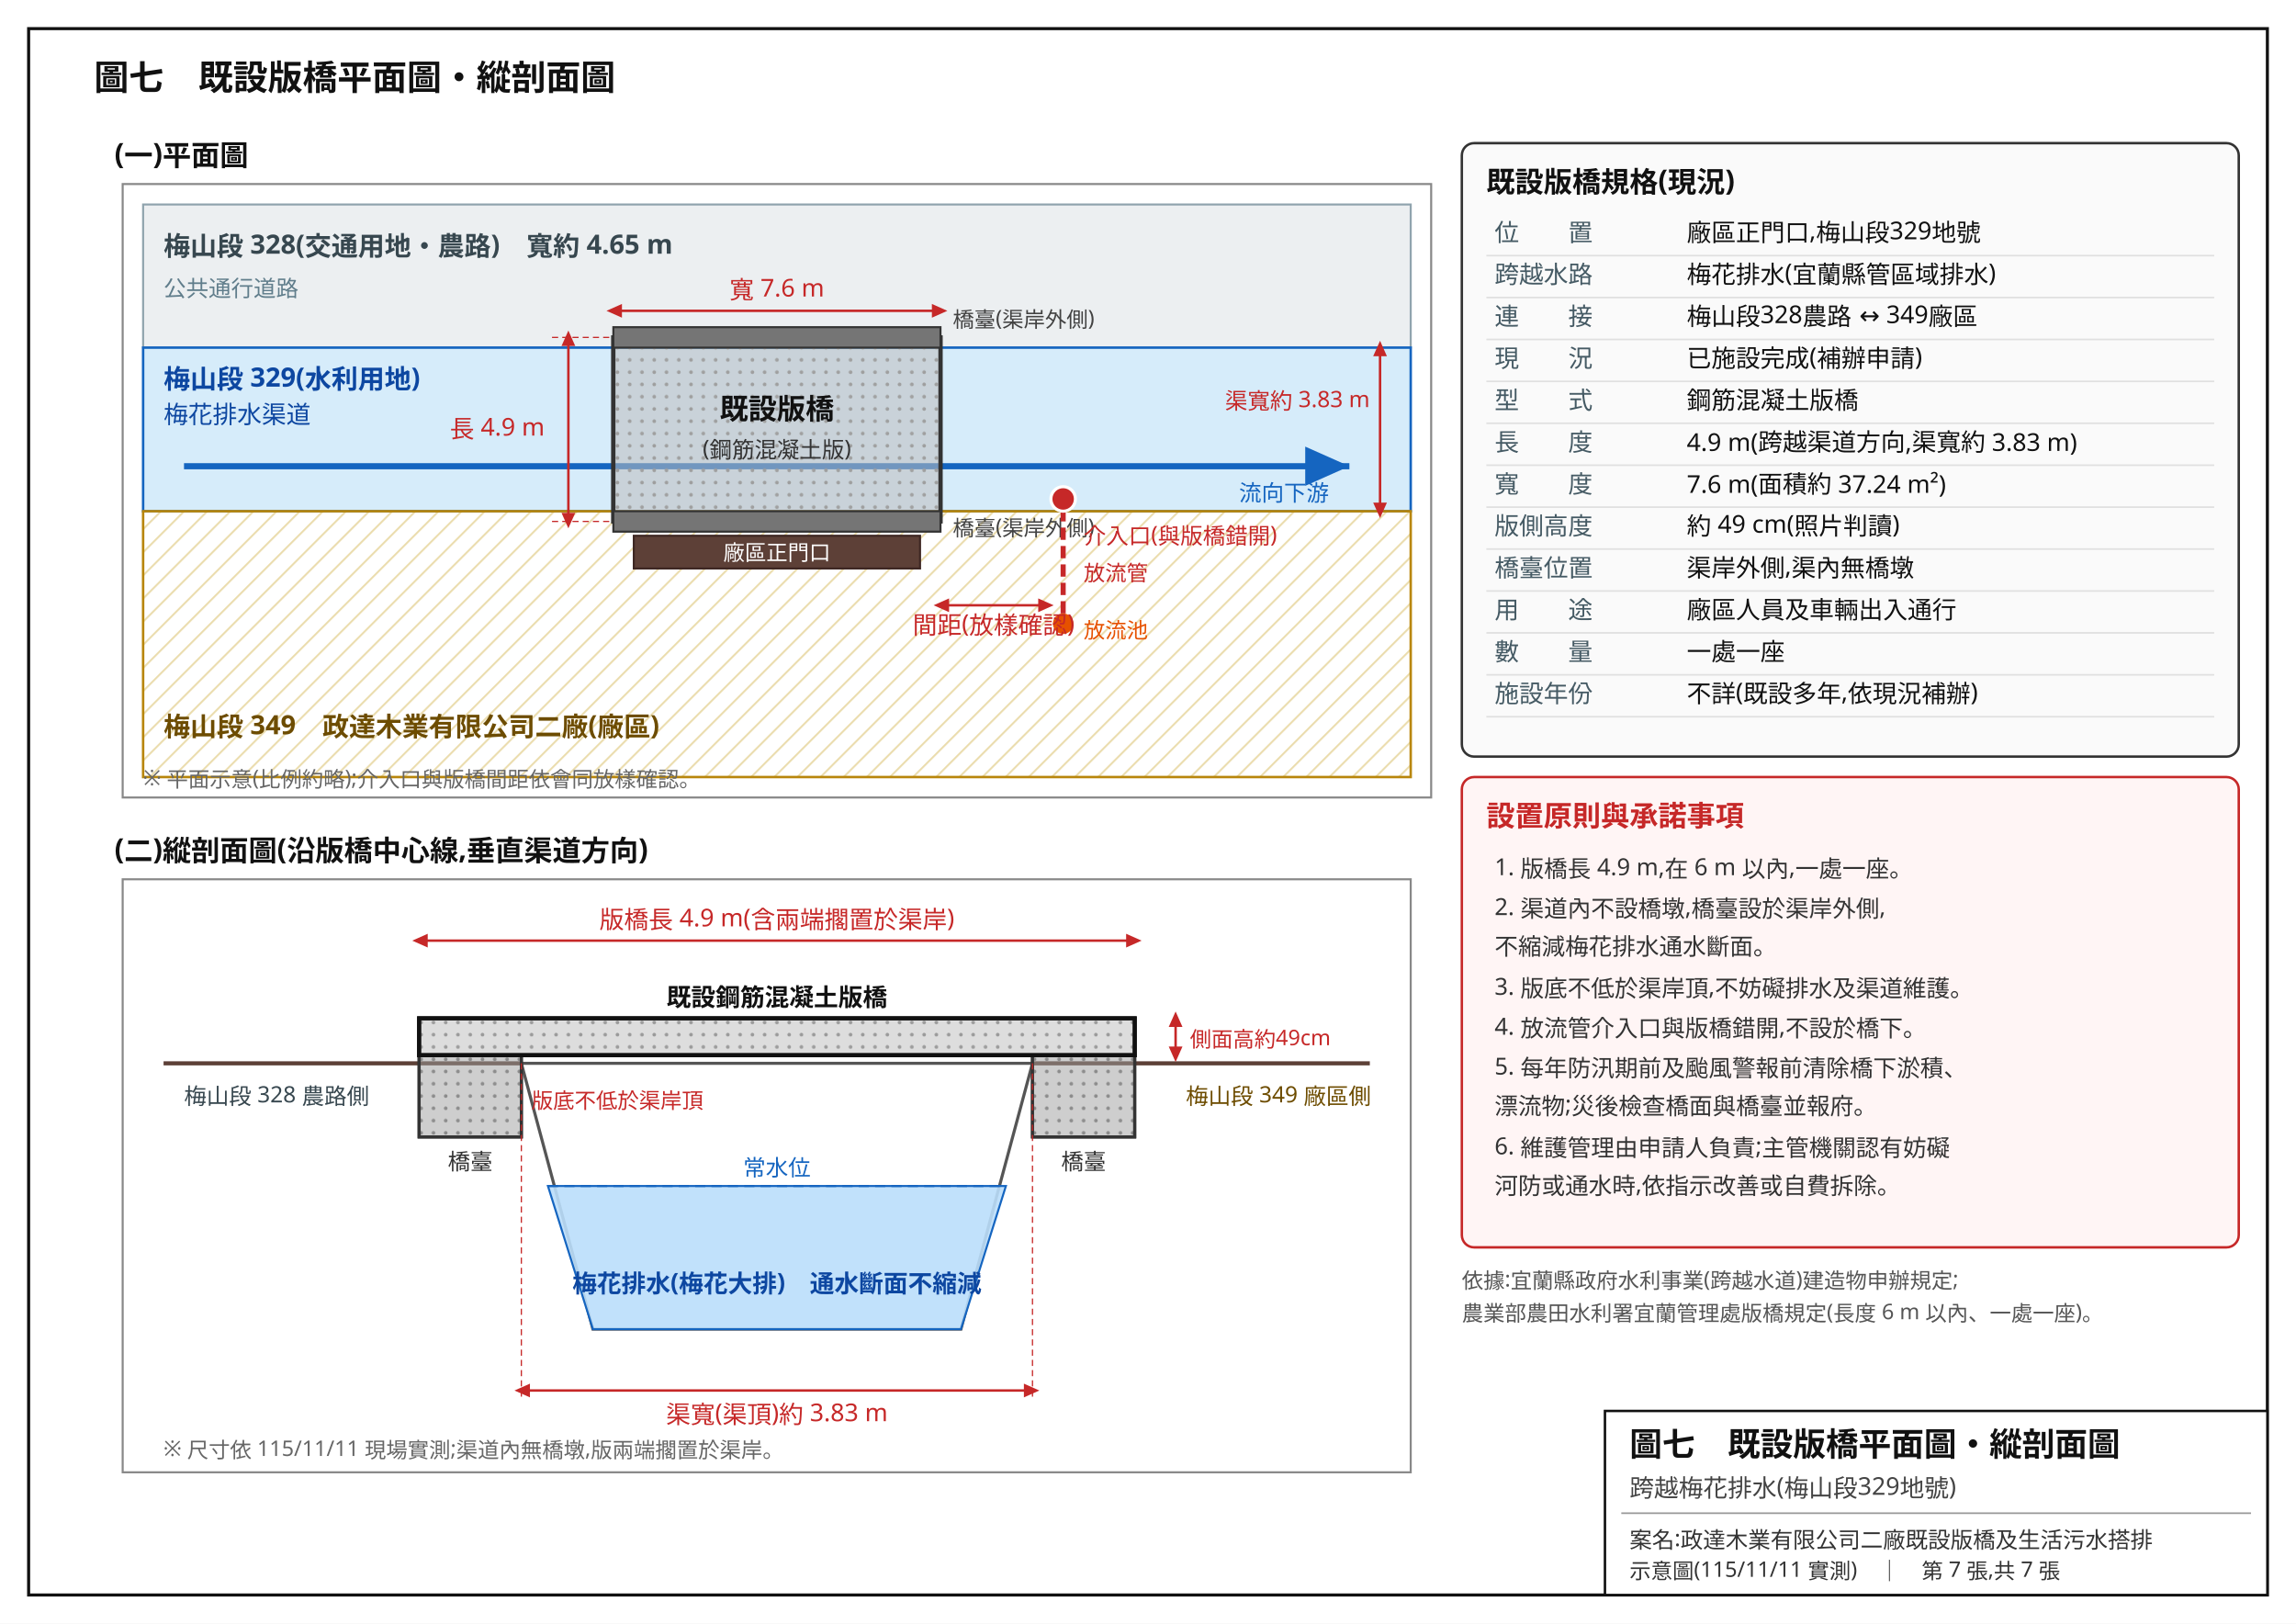
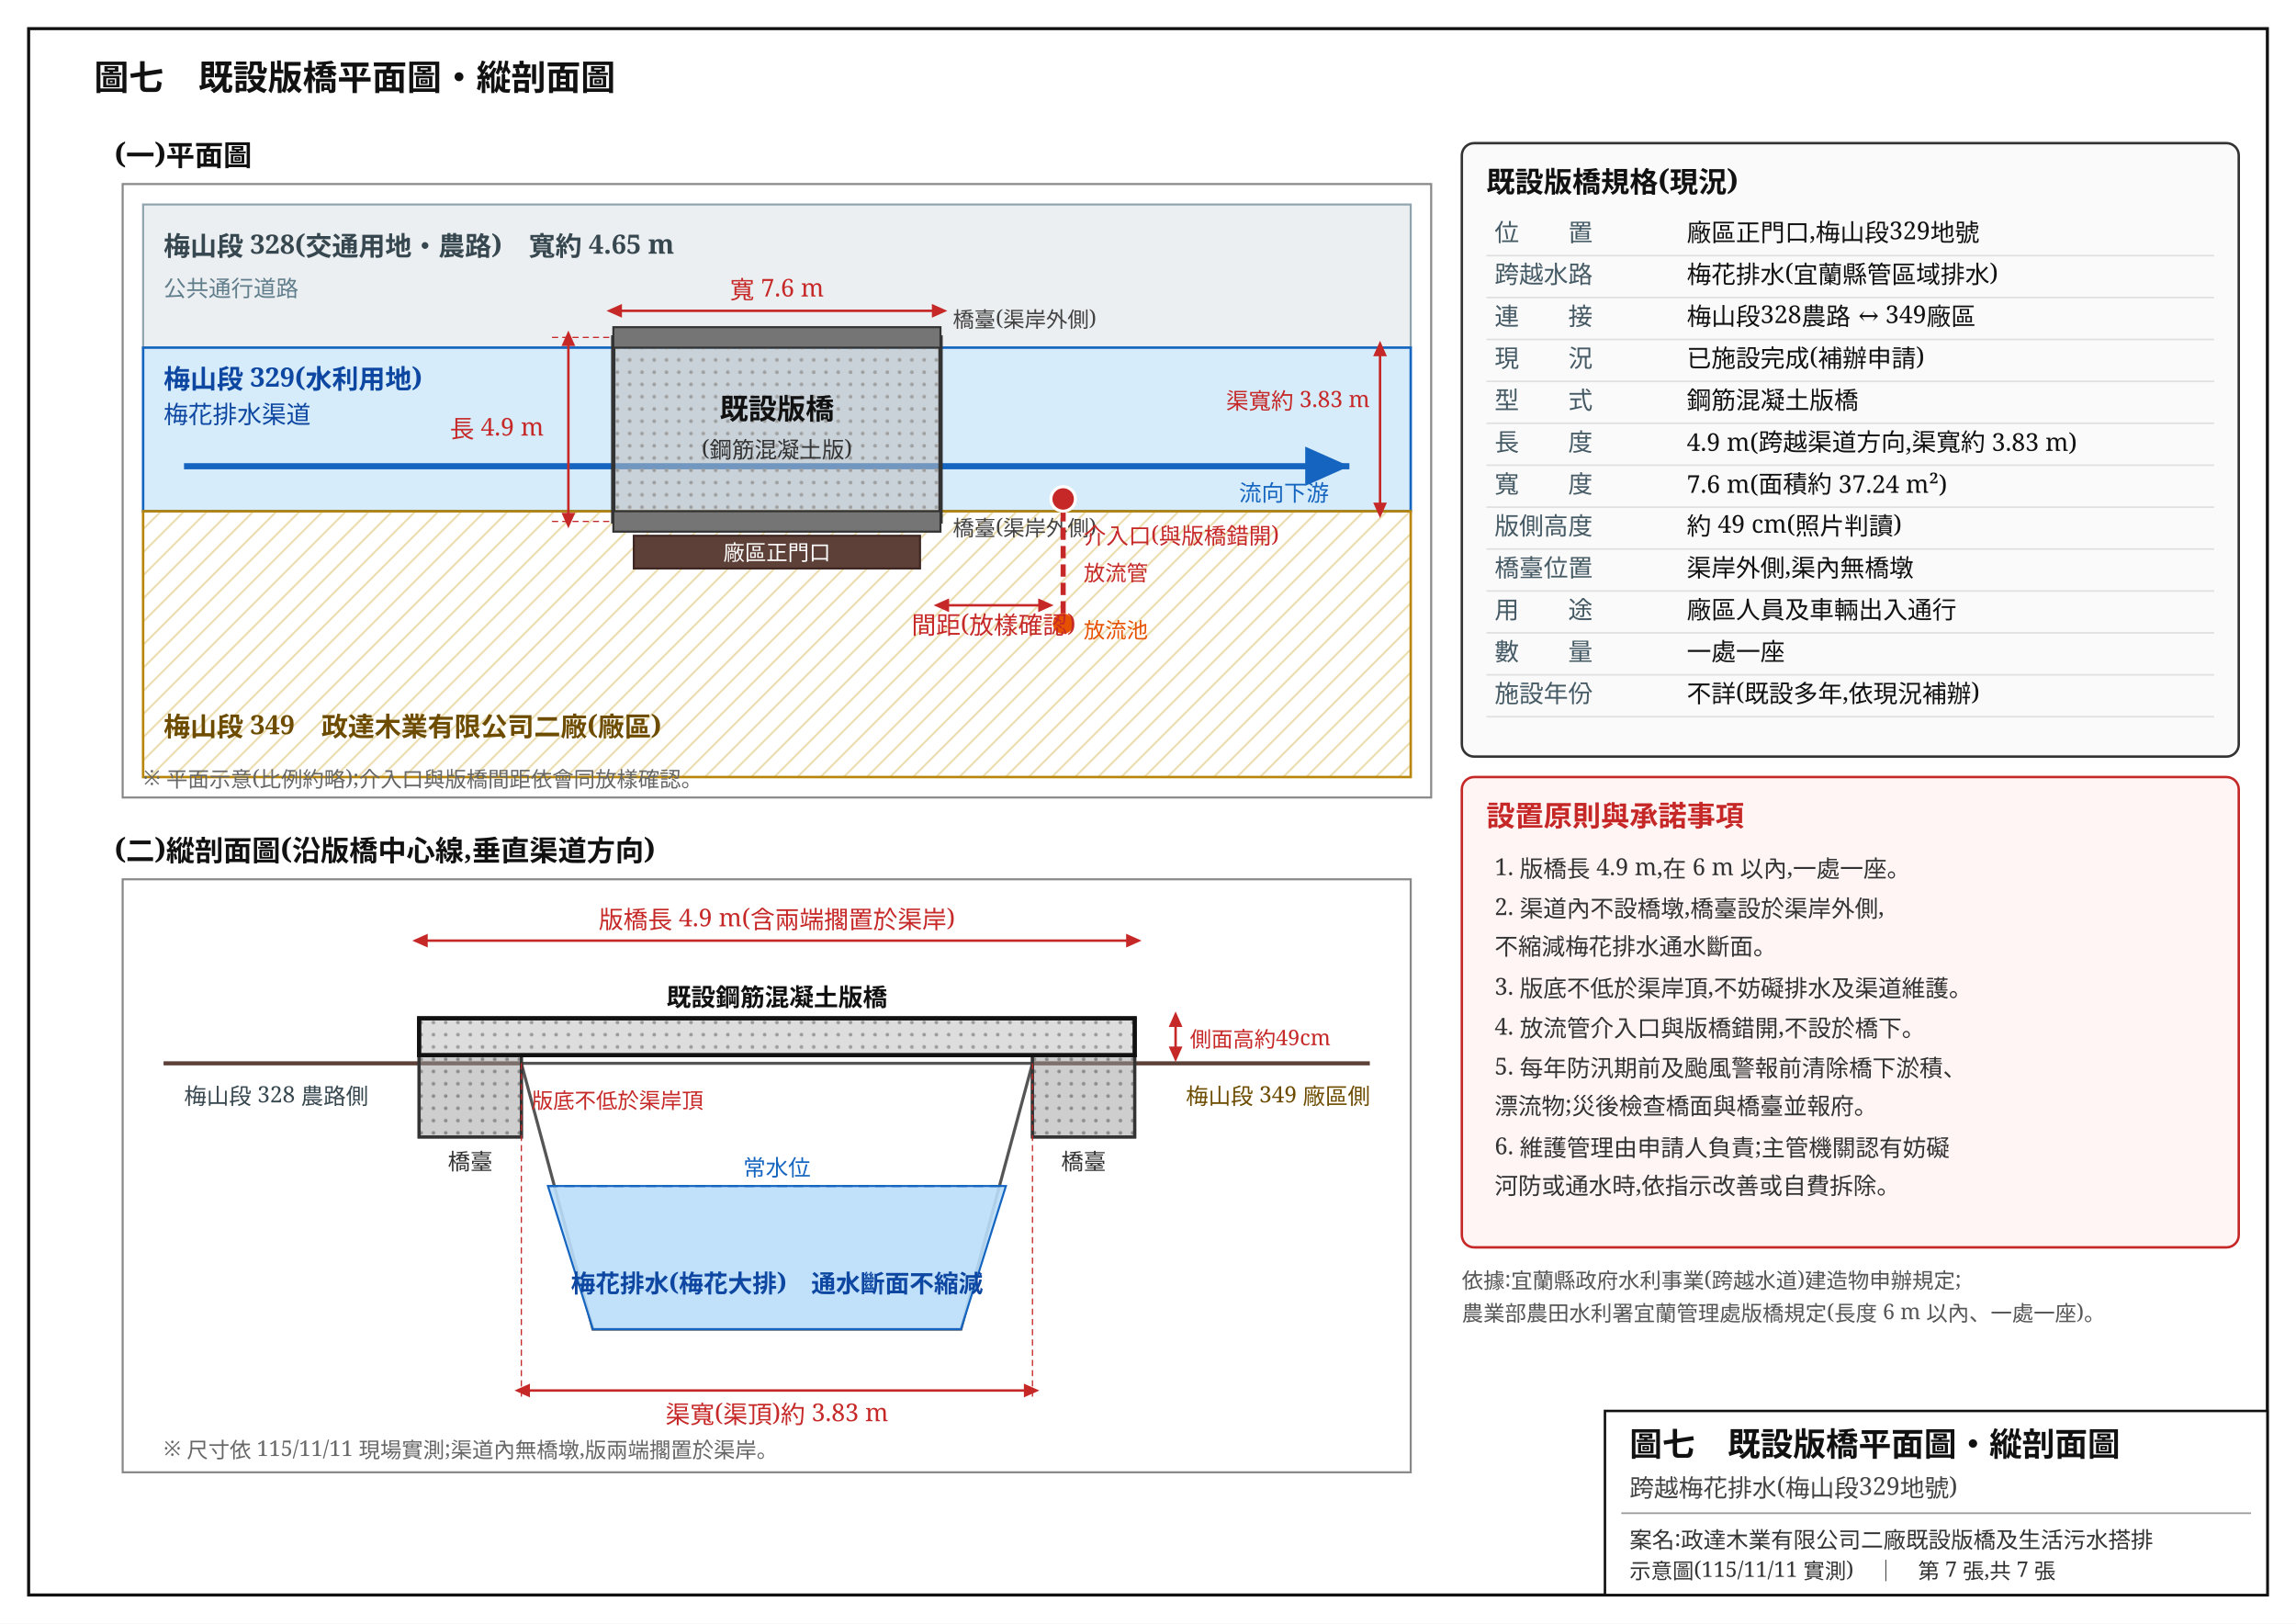
<svg xmlns="http://www.w3.org/2000/svg" width="1123" height="794" viewBox="0 0 1123 794">
  <defs>
    <marker id="a2" viewBox="0 0 10 10" refX="5" refY="5" markerWidth="7" markerHeight="7" orient="auto-start-reverse">
      <path d="M0,1 L9,5 L0,9 z" fill="#c62828" />
    </marker>
    <marker id="fl" viewBox="0 0 10 10" refX="9" refY="5" markerWidth="8" markerHeight="8" orient="auto">
      <path d="M0,1 L9,5 L0,9 z" fill="#1565c0" />
    </marker>
    <pattern id="hatch" width="8" height="8" patternUnits="userSpaceOnUse" patternTransform="rotate(45)">
      <line x1="0" y1="0" x2="0" y2="8" stroke="#c9a227" stroke-width="2" />
    </pattern>
    <pattern id="conc" width="6" height="6" patternUnits="userSpaceOnUse">
      <circle cx="2" cy="2" r="0.9" fill="#777" />
    </pattern>
  </defs>
  <rect x="0" y="0" width="1123" height="794" fill="#fff" fill-opacity="1" stroke="none" stroke-width="1" rx="0" />
  <rect x="14" y="14" width="1095" height="766" fill="none" fill-opacity="1" stroke="#111" stroke-width="1.5" rx="0" />
-   <text x="46" y="44" font-family="'Microsoft JhengHei','微軟正黑體','PMingLiU',sans-serif" font-size="17" fill="#111" text-anchor="start" font-weight="700">圖七　既設版橋平面圖・縱剖面圖</text>
-   <text x="56" y="80" font-family="'Microsoft JhengHei','微軟正黑體','PMingLiU',sans-serif" font-size="14" fill="#111" text-anchor="start" font-weight="700">(一)平面圖</text>
+   <text x="46" y="44" font-family="'標楷體','DFKai-SB','AR PL UKai TW',serif" font-size="17" fill="#111" text-anchor="start" font-weight="700">圖七　既設版橋平面圖・縱剖面圖</text>
+   <text x="56" y="80" font-family="'標楷體','DFKai-SB','AR PL UKai TW',serif" font-size="14" fill="#111" text-anchor="start" font-weight="700">(一)平面圖</text>
  <rect x="60" y="90" width="640" height="300" fill="none" fill-opacity="1" stroke="#888" stroke-width="1" rx="0" />
  <rect x="70" y="100" width="620" height="70" fill="#eceff1" fill-opacity="1" stroke="#90a4ae" stroke-width="1" rx="0" />
-   <text x="80" y="125" font-family="'Microsoft JhengHei','微軟正黑體','PMingLiU',sans-serif" font-size="13" fill="#37474f" text-anchor="start" font-weight="700">梅山段 328(交通用地・農路)　寬約 4.65 m</text>
-   <text x="80" y="145" font-family="'Microsoft JhengHei','微軟正黑體','PMingLiU',sans-serif" font-size="11" fill="#607d8b" text-anchor="start">公共通行道路</text>
+   <text x="80" y="125" font-family="'標楷體','DFKai-SB','AR PL UKai TW',serif" font-size="13" fill="#37474f" text-anchor="start" font-weight="700">梅山段 328(交通用地・農路)　寬約 4.65 m</text>
+   <text x="80" y="145" font-family="'標楷體','DFKai-SB','AR PL UKai TW',serif" font-size="11" fill="#607d8b" text-anchor="start">公共通行道路</text>
  <rect x="70" y="170" width="620" height="80" fill="#d6ecfa" fill-opacity="1" stroke="#1565c0" stroke-width="1.2" rx="0" />
  <line x1="90" y1="228" x2="660" y2="228" stroke="#1565c0" stroke-width="3" marker-end="url(#fl)" />
-   <text x="80" y="190" font-family="'Microsoft JhengHei','微軟正黑體','PMingLiU',sans-serif" font-size="13" fill="#0d47a1" text-anchor="start" font-weight="700">梅山段 329(水利用地)</text>
-   <text x="80" y="207" font-family="'Microsoft JhengHei','微軟正黑體','PMingLiU',sans-serif" font-size="12" fill="#0d47a1" text-anchor="start">梅花排水渠道</text>
-   <text x="650" y="245" font-family="'Microsoft JhengHei','微軟正黑體','PMingLiU',sans-serif" font-size="11" fill="#1565c0" text-anchor="end">流向下游</text>
+   <text x="80" y="190" font-family="'標楷體','DFKai-SB','AR PL UKai TW',serif" font-size="13" fill="#0d47a1" text-anchor="start" font-weight="700">梅山段 329(水利用地)</text>
+   <text x="80" y="207" font-family="'標楷體','DFKai-SB','AR PL UKai TW',serif" font-size="12" fill="#0d47a1" text-anchor="start">梅花排水渠道</text>
+   <text x="650" y="245" font-family="'標楷體','DFKai-SB','AR PL UKai TW',serif" font-size="11" fill="#1565c0" text-anchor="end">流向下游</text>
  <rect x="70" y="250" width="620" height="130" fill="url(#hatch)" fill-opacity="0.35" stroke="#b8860b" stroke-width="1.2" rx="0" />
-   <text x="80" y="360" font-family="'Microsoft JhengHei','微軟正黑體','PMingLiU',sans-serif" font-size="13" fill="#6d4c00" text-anchor="start" font-weight="700">梅山段 349　政達木業有限公司二廠(廠區)</text>
+   <text x="80" y="360" font-family="'標楷體','DFKai-SB','AR PL UKai TW',serif" font-size="13" fill="#6d4c00" text-anchor="start" font-weight="700">梅山段 349　政達木業有限公司二廠(廠區)</text>
  <rect x="300" y="165" width="160" height="90" fill="url(#conc)" fill-opacity="1" stroke="#333" stroke-width="2" rx="0" />
  <rect x="300" y="165" width="160" height="90" fill="#bdbdbd" fill-opacity="0.55" stroke="#333" stroke-width="2" rx="0" />
-   <text x="380.0" y="205" font-family="'Microsoft JhengHei','微軟正黑體','PMingLiU',sans-serif" font-size="14" fill="#111" text-anchor="middle" font-weight="700">既設版橋</text>
-   <text x="380.0" y="223" font-family="'Microsoft JhengHei','微軟正黑體','PMingLiU',sans-serif" font-size="11" fill="#333" text-anchor="middle">(鋼筋混凝土版)</text>
+   <text x="380.0" y="205" font-family="'標楷體','DFKai-SB','AR PL UKai TW',serif" font-size="14" fill="#111" text-anchor="middle" font-weight="700">既設版橋</text>
+   <text x="380.0" y="223" font-family="'標楷體','DFKai-SB','AR PL UKai TW',serif" font-size="11" fill="#333" text-anchor="middle">(鋼筋混凝土版)</text>
  <rect x="300" y="160" width="160" height="10" fill="#757575" fill-opacity="1" stroke="#333" stroke-width="1" rx="0" />
  <rect x="300" y="250" width="160" height="10" fill="#757575" fill-opacity="1" stroke="#333" stroke-width="1" rx="0" />
-   <text x="466" y="160" font-family="'Microsoft JhengHei','微軟正黑體','PMingLiU',sans-serif" font-size="10.5" fill="#424242" text-anchor="start">橋臺(渠岸外側)</text>
-   <text x="466" y="262" font-family="'Microsoft JhengHei','微軟正黑體','PMingLiU',sans-serif" font-size="10.5" fill="#424242" text-anchor="start">橋臺(渠岸外側)</text>
+   <text x="466" y="160" font-family="'標楷體','DFKai-SB','AR PL UKai TW',serif" font-size="10.5" fill="#424242" text-anchor="start">橋臺(渠岸外側)</text>
+   <text x="466" y="262" font-family="'標楷體','DFKai-SB','AR PL UKai TW',serif" font-size="10.5" fill="#424242" text-anchor="start">橋臺(渠岸外側)</text>
  <rect x="310" y="262" width="140" height="16" fill="#5d4037" fill-opacity="1" stroke="#3e2723" stroke-width="1" rx="0" />
-   <text x="380.0" y="274" font-family="'Microsoft JhengHei','微軟正黑體','PMingLiU',sans-serif" font-size="10.5" fill="#fff" text-anchor="middle">廠區正門口</text>
+   <text x="380.0" y="274" font-family="'標楷體','DFKai-SB','AR PL UKai TW',serif" font-size="10.5" fill="#fff" text-anchor="middle">廠區正門口</text>
  <line x1="278" y1="165" x2="278" y2="255" stroke="#c62828" stroke-width="1.2" marker-start="url(#a2)" marker-end="url(#a2)" />
-   <text x="220" y="214.0" font-family="'Microsoft JhengHei','微軟正黑體','PMingLiU',sans-serif" font-size="12" fill="#c62828" text-anchor="start">長 4.9 m</text>
+   <text x="220" y="214.0" font-family="'標楷體','DFKai-SB','AR PL UKai TW',serif" font-size="12" fill="#c62828" text-anchor="start">長 4.9 m</text>
  <line x1="270" y1="165" x2="300" y2="165" stroke="#c62828" stroke-width="0.6" stroke-dasharray="3,2" />
  <line x1="270" y1="255" x2="300" y2="255" stroke="#c62828" stroke-width="0.6" stroke-dasharray="3,2" />
  <line x1="300" y1="152" x2="460" y2="152" stroke="#c62828" stroke-width="1.2" marker-start="url(#a2)" marker-end="url(#a2)" />
-   <text x="380.0" y="146" font-family="'Microsoft JhengHei','微軟正黑體','PMingLiU',sans-serif" font-size="12" fill="#c62828" text-anchor="middle">寬 7.6 m</text>
+   <text x="380.0" y="146" font-family="'標楷體','DFKai-SB','AR PL UKai TW',serif" font-size="12" fill="#c62828" text-anchor="middle">寬 7.6 m</text>
  <line x1="675" y1="170" x2="675" y2="250" stroke="#c62828" stroke-width="1.2" marker-start="url(#a2)" marker-end="url(#a2)" />
-   <text x="683" y="214.0" font-family="'Microsoft JhengHei','微軟正黑體','PMingLiU',sans-serif" font-size="12" fill="#c62828" text-anchor="start" />
-   <text x="670" y="200" font-family="'Microsoft JhengHei','微軟正黑體','PMingLiU',sans-serif" font-size="11" fill="#c62828" text-anchor="end">渠寬約 3.83 m</text>
+   <text x="683" y="214.0" font-family="'標楷體','DFKai-SB','AR PL UKai TW',serif" font-size="12" fill="#c62828" text-anchor="start" />
+   <text x="670" y="200" font-family="'標楷體','DFKai-SB','AR PL UKai TW',serif" font-size="11" fill="#c62828" text-anchor="end">渠寬約 3.83 m</text>
  <line x1="520" y1="300" x2="520" y2="246" stroke="#c62828" stroke-width="2.5" stroke-dasharray="6,3" />
  <circle cx="520" cy="244" r="6" fill="#c62828" stroke="#fff" stroke-width="1.5" />
  <circle cx="520" cy="305" r="5" fill="#e65100" />
-   <text x="530" y="312" font-family="'Microsoft JhengHei','微軟正黑體','PMingLiU',sans-serif" font-size="10.5" fill="#e65100" text-anchor="start">放流池</text>
-   <text x="530" y="284" font-family="'Microsoft JhengHei','微軟正黑體','PMingLiU',sans-serif" font-size="10.5" fill="#c62828" text-anchor="start">放流管</text>
-   <text x="530" y="266" font-family="'Microsoft JhengHei','微軟正黑體','PMingLiU',sans-serif" font-size="11" fill="#c62828" text-anchor="start">介入口(與版橋錯開)</text>
+   <text x="530" y="312" font-family="'標楷體','DFKai-SB','AR PL UKai TW',serif" font-size="10.5" fill="#e65100" text-anchor="start">放流池</text>
+   <text x="530" y="284" font-family="'標楷體','DFKai-SB','AR PL UKai TW',serif" font-size="10.5" fill="#c62828" text-anchor="start">放流管</text>
+   <text x="530" y="266" font-family="'標楷體','DFKai-SB','AR PL UKai TW',serif" font-size="11" fill="#c62828" text-anchor="start">介入口(與版橋錯開)</text>
  <line x1="460" y1="296" x2="512" y2="296" stroke="#c62828" stroke-width="1.2" marker-start="url(#a2)" marker-end="url(#a2)" />
-   <text x="486.0" y="310" font-family="'Microsoft JhengHei','微軟正黑體','PMingLiU',sans-serif" font-size="12" fill="#c62828" text-anchor="middle">間距(放樣確認)</text>
-   <text x="70" y="384" font-family="'Microsoft JhengHei','微軟正黑體','PMingLiU',sans-serif" font-size="10.5" fill="#666" text-anchor="start">※ 平面示意(比例約略);介入口與版橋間距依會同放樣確認。</text>
-   <text x="56" y="420" font-family="'Microsoft JhengHei','微軟正黑體','PMingLiU',sans-serif" font-size="14" fill="#111" text-anchor="start" font-weight="700">(二)縱剖面圖(沿版橋中心線,垂直渠道方向)</text>
+   <text x="486.0" y="310" font-family="'標楷體','DFKai-SB','AR PL UKai TW',serif" font-size="12" fill="#c62828" text-anchor="middle">間距(放樣確認)</text>
+   <text x="70" y="384" font-family="'標楷體','DFKai-SB','AR PL UKai TW',serif" font-size="10.5" fill="#666" text-anchor="start">※ 平面示意(比例約略);介入口與版橋間距依會同放樣確認。</text>
+   <text x="56" y="420" font-family="'標楷體','DFKai-SB','AR PL UKai TW',serif" font-size="14" fill="#111" text-anchor="start" font-weight="700">(二)縱剖面圖(沿版橋中心線,垂直渠道方向)</text>
  <rect x="60" y="430" width="630" height="290" fill="none" fill-opacity="1" stroke="#888" stroke-width="1" rx="0" />
  <line x1="80" y1="520" x2="255" y2="520" stroke="#5d4037" stroke-width="2" />
  <line x1="505" y1="520" x2="670" y2="520" stroke="#5d4037" stroke-width="2" />
-   <text x="90" y="540" font-family="'Microsoft JhengHei','微軟正黑體','PMingLiU',sans-serif" font-size="11" fill="#37474f" text-anchor="start">梅山段 328 農路側</text>
-   <text x="580" y="540" font-family="'Microsoft JhengHei','微軟正黑體','PMingLiU',sans-serif" font-size="11" fill="#6d4c00" text-anchor="start">梅山段 349 廠區側</text>
+   <text x="90" y="540" font-family="'標楷體','DFKai-SB','AR PL UKai TW',serif" font-size="11" fill="#37474f" text-anchor="start">梅山段 328 農路側</text>
+   <text x="580" y="540" font-family="'標楷體','DFKai-SB','AR PL UKai TW',serif" font-size="11" fill="#6d4c00" text-anchor="start">梅山段 349 廠區側</text>
  <polygon points="255,520 505,520 470,650 290,650" fill="#ffffff" fill-opacity="1" stroke="#555" stroke-width="1.5" />
  <polygon points="268,580 492,580 470,650 290,650" fill="#bbdefb" fill-opacity="0.9" stroke="#1565c0" stroke-width="1" />
  <line x1="268" y1="580" x2="492" y2="580" stroke="#1565c0" stroke-width="1" stroke-dasharray="5,3" />
-   <text x="380" y="575" font-family="'Microsoft JhengHei','微軟正黑體','PMingLiU',sans-serif" font-size="11" fill="#1565c0" text-anchor="middle">常水位</text>
-   <text x="380" y="632" font-family="'Microsoft JhengHei','微軟正黑體','PMingLiU',sans-serif" font-size="12" fill="#0d47a1" text-anchor="middle" font-weight="700">梅花排水(梅花大排)　通水斷面不縮減</text>
+   <text x="380" y="575" font-family="'標楷體','DFKai-SB','AR PL UKai TW',serif" font-size="11" fill="#1565c0" text-anchor="middle">常水位</text>
+   <text x="380" y="632" font-family="'標楷體','DFKai-SB','AR PL UKai TW',serif" font-size="12" fill="#0d47a1" text-anchor="middle" font-weight="700">梅花排水(梅花大排)　通水斷面不縮減</text>
  <rect x="205" y="516" width="50" height="40" fill="url(#conc)" fill-opacity="1" stroke="#333" stroke-width="1.5" rx="0" />
  <rect x="205" y="516" width="50" height="40" fill="#9e9e9e" fill-opacity="0.5" stroke="#333" stroke-width="1.5" rx="0" />
  <rect x="505" y="516" width="50" height="40" fill="url(#conc)" fill-opacity="1" stroke="#333" stroke-width="1.5" rx="0" />
  <rect x="505" y="516" width="50" height="40" fill="#9e9e9e" fill-opacity="0.5" stroke="#333" stroke-width="1.5" rx="0" />
-   <text x="230" y="572" font-family="'Microsoft JhengHei','微軟正黑體','PMingLiU',sans-serif" font-size="11" fill="#333" text-anchor="middle">橋臺</text>
-   <text x="530" y="572" font-family="'Microsoft JhengHei','微軟正黑體','PMingLiU',sans-serif" font-size="11" fill="#333" text-anchor="middle">橋臺</text>
+   <text x="230" y="572" font-family="'標楷體','DFKai-SB','AR PL UKai TW',serif" font-size="11" fill="#333" text-anchor="middle">橋臺</text>
+   <text x="530" y="572" font-family="'標楷體','DFKai-SB','AR PL UKai TW',serif" font-size="11" fill="#333" text-anchor="middle">橋臺</text>
  <rect x="205" y="498" width="350" height="18" fill="url(#conc)" fill-opacity="1" stroke="#111" stroke-width="2" rx="0" />
  <rect x="205" y="498" width="350" height="18" fill="#bdbdbd" fill-opacity="0.5" stroke="#111" stroke-width="2" rx="0" />
-   <text x="380" y="492" font-family="'Microsoft JhengHei','微軟正黑體','PMingLiU',sans-serif" font-size="12" fill="#111" text-anchor="middle" font-weight="700">既設鋼筋混凝土版橋</text>
+   <text x="380" y="492" font-family="'標楷體','DFKai-SB','AR PL UKai TW',serif" font-size="12" fill="#111" text-anchor="middle" font-weight="700">既設鋼筋混凝土版橋</text>
  <line x1="205" y1="460" x2="555" y2="460" stroke="#c62828" stroke-width="1.2" marker-start="url(#a2)" marker-end="url(#a2)" />
-   <text x="380.0" y="454" font-family="'Microsoft JhengHei','微軟正黑體','PMingLiU',sans-serif" font-size="12" fill="#c62828" text-anchor="middle">版橋長 4.9 m(含兩端擱置於渠岸)</text>
+   <text x="380.0" y="454" font-family="'標楷體','DFKai-SB','AR PL UKai TW',serif" font-size="12" fill="#c62828" text-anchor="middle">版橋長 4.9 m(含兩端擱置於渠岸)</text>
  <line x1="255" y1="680" x2="505" y2="680" stroke="#c62828" stroke-width="1.2" marker-start="url(#a2)" marker-end="url(#a2)" />
-   <text x="380.0" y="696" font-family="'Microsoft JhengHei','微軟正黑體','PMingLiU',sans-serif" font-size="12" fill="#c62828" text-anchor="middle">渠寬(渠頂)約 3.83 m</text>
+   <text x="380.0" y="696" font-family="'標楷體','DFKai-SB','AR PL UKai TW',serif" font-size="12" fill="#c62828" text-anchor="middle">渠寬(渠頂)約 3.83 m</text>
  <line x1="255" y1="520" x2="255" y2="685" stroke="#c62828" stroke-width="0.6" stroke-dasharray="3,2" />
  <line x1="505" y1="520" x2="505" y2="685" stroke="#c62828" stroke-width="0.6" stroke-dasharray="3,2" />
  <line x1="575" y1="498" x2="575" y2="516" stroke="#c62828" stroke-width="1.2" marker-start="url(#a2)" marker-end="url(#a2)" />
-   <text x="583" y="511.0" font-family="'Microsoft JhengHei','微軟正黑體','PMingLiU',sans-serif" font-size="12" fill="#c62828" text-anchor="start" />
-   <text x="582" y="512" font-family="'Microsoft JhengHei','微軟正黑體','PMingLiU',sans-serif" font-size="10.5" fill="#c62828" text-anchor="start">側面高約49cm</text>
-   <text x="260" y="542" font-family="'Microsoft JhengHei','微軟正黑體','PMingLiU',sans-serif" font-size="10.5" fill="#c62828" text-anchor="start">版底不低於渠岸頂</text>
-   <text x="80" y="712" font-family="'Microsoft JhengHei','微軟正黑體','PMingLiU',sans-serif" font-size="10.5" fill="#666" text-anchor="start">※ 尺寸依 115/11/11 現場實測;渠道內無橋墩,版兩端擱置於渠岸。</text>
+   <text x="583" y="511.0" font-family="'標楷體','DFKai-SB','AR PL UKai TW',serif" font-size="12" fill="#c62828" text-anchor="start" />
+   <text x="582" y="512" font-family="'標楷體','DFKai-SB','AR PL UKai TW',serif" font-size="10.5" fill="#c62828" text-anchor="start">側面高約49cm</text>
+   <text x="260" y="542" font-family="'標楷體','DFKai-SB','AR PL UKai TW',serif" font-size="10.5" fill="#c62828" text-anchor="start">版底不低於渠岸頂</text>
+   <text x="80" y="712" font-family="'標楷體','DFKai-SB','AR PL UKai TW',serif" font-size="10.5" fill="#666" text-anchor="start">※ 尺寸依 115/11/11 現場實測;渠道內無橋墩,版兩端擱置於渠岸。</text>
  <rect x="715" y="70" width="380" height="300" fill="#fafafa" fill-opacity="1" stroke="#333" stroke-width="1.2" rx="6" />
-   <text x="727" y="94" font-family="'Microsoft JhengHei','微軟正黑體','PMingLiU',sans-serif" font-size="14" fill="#111" text-anchor="start" font-weight="700">既設版橋規格(現況)</text>
-   <text x="731" y="118" font-family="'Microsoft JhengHei','微軟正黑體','PMingLiU',sans-serif" font-size="12" fill="#455a64" text-anchor="start">位　　置</text>
-   <text x="825" y="118" font-family="'Microsoft JhengHei','微軟正黑體','PMingLiU',sans-serif" font-size="12" fill="#111" text-anchor="start">廠區正門口,梅山段329地號</text>
+   <text x="727" y="94" font-family="'標楷體','DFKai-SB','AR PL UKai TW',serif" font-size="14" fill="#111" text-anchor="start" font-weight="700">既設版橋規格(現況)</text>
+   <text x="731" y="118" font-family="'標楷體','DFKai-SB','AR PL UKai TW',serif" font-size="12" fill="#455a64" text-anchor="start">位　　置</text>
+   <text x="825" y="118" font-family="'標楷體','DFKai-SB','AR PL UKai TW',serif" font-size="12" fill="#111" text-anchor="start">廠區正門口,梅山段329地號</text>
  <line x1="727" y1="125" x2="1083" y2="125" stroke="#e0e0e0" stroke-width="0.8" />
-   <text x="731" y="138.5" font-family="'Microsoft JhengHei','微軟正黑體','PMingLiU',sans-serif" font-size="12" fill="#455a64" text-anchor="start">跨越水路</text>
-   <text x="825" y="138.5" font-family="'Microsoft JhengHei','微軟正黑體','PMingLiU',sans-serif" font-size="12" fill="#111" text-anchor="start">梅花排水(宜蘭縣管區域排水)</text>
+   <text x="731" y="138.5" font-family="'標楷體','DFKai-SB','AR PL UKai TW',serif" font-size="12" fill="#455a64" text-anchor="start">跨越水路</text>
+   <text x="825" y="138.5" font-family="'標楷體','DFKai-SB','AR PL UKai TW',serif" font-size="12" fill="#111" text-anchor="start">梅花排水(宜蘭縣管區域排水)</text>
  <line x1="727" y1="145.5" x2="1083" y2="145.5" stroke="#e0e0e0" stroke-width="0.8" />
-   <text x="731" y="159.0" font-family="'Microsoft JhengHei','微軟正黑體','PMingLiU',sans-serif" font-size="12" fill="#455a64" text-anchor="start">連　　接</text>
-   <text x="825" y="159.0" font-family="'Microsoft JhengHei','微軟正黑體','PMingLiU',sans-serif" font-size="12" fill="#111" text-anchor="start">梅山段328農路 ↔ 349廠區</text>
+   <text x="731" y="159.0" font-family="'標楷體','DFKai-SB','AR PL UKai TW',serif" font-size="12" fill="#455a64" text-anchor="start">連　　接</text>
+   <text x="825" y="159.0" font-family="'標楷體','DFKai-SB','AR PL UKai TW',serif" font-size="12" fill="#111" text-anchor="start">梅山段328農路 ↔ 349廠區</text>
  <line x1="727" y1="166.0" x2="1083" y2="166.0" stroke="#e0e0e0" stroke-width="0.8" />
-   <text x="731" y="179.5" font-family="'Microsoft JhengHei','微軟正黑體','PMingLiU',sans-serif" font-size="12" fill="#455a64" text-anchor="start">現　　況</text>
-   <text x="825" y="179.5" font-family="'Microsoft JhengHei','微軟正黑體','PMingLiU',sans-serif" font-size="12" fill="#111" text-anchor="start">已施設完成(補辦申請)</text>
+   <text x="731" y="179.5" font-family="'標楷體','DFKai-SB','AR PL UKai TW',serif" font-size="12" fill="#455a64" text-anchor="start">現　　況</text>
+   <text x="825" y="179.5" font-family="'標楷體','DFKai-SB','AR PL UKai TW',serif" font-size="12" fill="#111" text-anchor="start">已施設完成(補辦申請)</text>
  <line x1="727" y1="186.5" x2="1083" y2="186.5" stroke="#e0e0e0" stroke-width="0.8" />
-   <text x="731" y="200.0" font-family="'Microsoft JhengHei','微軟正黑體','PMingLiU',sans-serif" font-size="12" fill="#455a64" text-anchor="start">型　　式</text>
-   <text x="825" y="200.0" font-family="'Microsoft JhengHei','微軟正黑體','PMingLiU',sans-serif" font-size="12" fill="#111" text-anchor="start">鋼筋混凝土版橋</text>
+   <text x="731" y="200.0" font-family="'標楷體','DFKai-SB','AR PL UKai TW',serif" font-size="12" fill="#455a64" text-anchor="start">型　　式</text>
+   <text x="825" y="200.0" font-family="'標楷體','DFKai-SB','AR PL UKai TW',serif" font-size="12" fill="#111" text-anchor="start">鋼筋混凝土版橋</text>
  <line x1="727" y1="207.0" x2="1083" y2="207.0" stroke="#e0e0e0" stroke-width="0.8" />
-   <text x="731" y="220.5" font-family="'Microsoft JhengHei','微軟正黑體','PMingLiU',sans-serif" font-size="12" fill="#455a64" text-anchor="start">長　　度</text>
-   <text x="825" y="220.5" font-family="'Microsoft JhengHei','微軟正黑體','PMingLiU',sans-serif" font-size="12" fill="#111" text-anchor="start">4.9 m(跨越渠道方向,渠寬約 3.83 m)</text>
+   <text x="731" y="220.5" font-family="'標楷體','DFKai-SB','AR PL UKai TW',serif" font-size="12" fill="#455a64" text-anchor="start">長　　度</text>
+   <text x="825" y="220.5" font-family="'標楷體','DFKai-SB','AR PL UKai TW',serif" font-size="12" fill="#111" text-anchor="start">4.9 m(跨越渠道方向,渠寬約 3.83 m)</text>
  <line x1="727" y1="227.5" x2="1083" y2="227.5" stroke="#e0e0e0" stroke-width="0.8" />
-   <text x="731" y="241.0" font-family="'Microsoft JhengHei','微軟正黑體','PMingLiU',sans-serif" font-size="12" fill="#455a64" text-anchor="start">寬　　度</text>
-   <text x="825" y="241.0" font-family="'Microsoft JhengHei','微軟正黑體','PMingLiU',sans-serif" font-size="12" fill="#111" text-anchor="start">7.6 m(面積約 37.24 m²)</text>
+   <text x="731" y="241.0" font-family="'標楷體','DFKai-SB','AR PL UKai TW',serif" font-size="12" fill="#455a64" text-anchor="start">寬　　度</text>
+   <text x="825" y="241.0" font-family="'標楷體','DFKai-SB','AR PL UKai TW',serif" font-size="12" fill="#111" text-anchor="start">7.6 m(面積約 37.24 m²)</text>
  <line x1="727" y1="248.0" x2="1083" y2="248.0" stroke="#e0e0e0" stroke-width="0.8" />
-   <text x="731" y="261.5" font-family="'Microsoft JhengHei','微軟正黑體','PMingLiU',sans-serif" font-size="12" fill="#455a64" text-anchor="start">版側高度</text>
-   <text x="825" y="261.5" font-family="'Microsoft JhengHei','微軟正黑體','PMingLiU',sans-serif" font-size="12" fill="#111" text-anchor="start">約 49 cm(照片判讀)</text>
+   <text x="731" y="261.5" font-family="'標楷體','DFKai-SB','AR PL UKai TW',serif" font-size="12" fill="#455a64" text-anchor="start">版側高度</text>
+   <text x="825" y="261.5" font-family="'標楷體','DFKai-SB','AR PL UKai TW',serif" font-size="12" fill="#111" text-anchor="start">約 49 cm(照片判讀)</text>
  <line x1="727" y1="268.5" x2="1083" y2="268.5" stroke="#e0e0e0" stroke-width="0.8" />
-   <text x="731" y="282.0" font-family="'Microsoft JhengHei','微軟正黑體','PMingLiU',sans-serif" font-size="12" fill="#455a64" text-anchor="start">橋臺位置</text>
-   <text x="825" y="282.0" font-family="'Microsoft JhengHei','微軟正黑體','PMingLiU',sans-serif" font-size="12" fill="#111" text-anchor="start">渠岸外側,渠內無橋墩</text>
+   <text x="731" y="282.0" font-family="'標楷體','DFKai-SB','AR PL UKai TW',serif" font-size="12" fill="#455a64" text-anchor="start">橋臺位置</text>
+   <text x="825" y="282.0" font-family="'標楷體','DFKai-SB','AR PL UKai TW',serif" font-size="12" fill="#111" text-anchor="start">渠岸外側,渠內無橋墩</text>
  <line x1="727" y1="289.0" x2="1083" y2="289.0" stroke="#e0e0e0" stroke-width="0.8" />
-   <text x="731" y="302.5" font-family="'Microsoft JhengHei','微軟正黑體','PMingLiU',sans-serif" font-size="12" fill="#455a64" text-anchor="start">用　　途</text>
-   <text x="825" y="302.5" font-family="'Microsoft JhengHei','微軟正黑體','PMingLiU',sans-serif" font-size="12" fill="#111" text-anchor="start">廠區人員及車輛出入通行</text>
+   <text x="731" y="302.5" font-family="'標楷體','DFKai-SB','AR PL UKai TW',serif" font-size="12" fill="#455a64" text-anchor="start">用　　途</text>
+   <text x="825" y="302.5" font-family="'標楷體','DFKai-SB','AR PL UKai TW',serif" font-size="12" fill="#111" text-anchor="start">廠區人員及車輛出入通行</text>
  <line x1="727" y1="309.5" x2="1083" y2="309.5" stroke="#e0e0e0" stroke-width="0.8" />
-   <text x="731" y="323.0" font-family="'Microsoft JhengHei','微軟正黑體','PMingLiU',sans-serif" font-size="12" fill="#455a64" text-anchor="start">數　　量</text>
-   <text x="825" y="323.0" font-family="'Microsoft JhengHei','微軟正黑體','PMingLiU',sans-serif" font-size="12" fill="#111" text-anchor="start">一處一座</text>
+   <text x="731" y="323.0" font-family="'標楷體','DFKai-SB','AR PL UKai TW',serif" font-size="12" fill="#455a64" text-anchor="start">數　　量</text>
+   <text x="825" y="323.0" font-family="'標楷體','DFKai-SB','AR PL UKai TW',serif" font-size="12" fill="#111" text-anchor="start">一處一座</text>
  <line x1="727" y1="330.0" x2="1083" y2="330.0" stroke="#e0e0e0" stroke-width="0.8" />
-   <text x="731" y="343.5" font-family="'Microsoft JhengHei','微軟正黑體','PMingLiU',sans-serif" font-size="12" fill="#455a64" text-anchor="start">施設年份</text>
-   <text x="825" y="343.5" font-family="'Microsoft JhengHei','微軟正黑體','PMingLiU',sans-serif" font-size="12" fill="#111" text-anchor="start">不詳(既設多年,依現況補辦)</text>
+   <text x="731" y="343.5" font-family="'標楷體','DFKai-SB','AR PL UKai TW',serif" font-size="12" fill="#455a64" text-anchor="start">施設年份</text>
+   <text x="825" y="343.5" font-family="'標楷體','DFKai-SB','AR PL UKai TW',serif" font-size="12" fill="#111" text-anchor="start">不詳(既設多年,依現況補辦)</text>
  <line x1="727" y1="350.5" x2="1083" y2="350.5" stroke="#e0e0e0" stroke-width="0.8" />
  <rect x="715" y="380" width="380" height="230" fill="#fff5f5" fill-opacity="1" stroke="#c62828" stroke-width="1.2" rx="6" />
-   <text x="727" y="404" font-family="'Microsoft JhengHei','微軟正黑體','PMingLiU',sans-serif" font-size="14" fill="#c62828" text-anchor="start" font-weight="700">設置原則與承諾事項</text>
-   <text x="731" y="428" font-family="'Microsoft JhengHei','微軟正黑體','PMingLiU',sans-serif" font-size="11.5" fill="#333" text-anchor="start">1. 版橋長 4.9 m,在 6 m 以內,一處一座。</text>
-   <text x="731" y="447.5" font-family="'Microsoft JhengHei','微軟正黑體','PMingLiU',sans-serif" font-size="11.5" fill="#333" text-anchor="start">2. 渠道內不設橋墩,橋臺設於渠岸外側,</text>
-   <text x="731" y="467.0" font-family="'Microsoft JhengHei','微軟正黑體','PMingLiU',sans-serif" font-size="11.5" fill="#333" text-anchor="start">　 不縮減梅花排水通水斷面。</text>
-   <text x="731" y="486.5" font-family="'Microsoft JhengHei','微軟正黑體','PMingLiU',sans-serif" font-size="11.5" fill="#333" text-anchor="start">3. 版底不低於渠岸頂,不妨礙排水及渠道維護。</text>
-   <text x="731" y="506.0" font-family="'Microsoft JhengHei','微軟正黑體','PMingLiU',sans-serif" font-size="11.5" fill="#333" text-anchor="start">4. 放流管介入口與版橋錯開,不設於橋下。</text>
-   <text x="731" y="525.5" font-family="'Microsoft JhengHei','微軟正黑體','PMingLiU',sans-serif" font-size="11.5" fill="#333" text-anchor="start">5. 每年防汛期前及颱風警報前清除橋下淤積、</text>
-   <text x="731" y="545.0" font-family="'Microsoft JhengHei','微軟正黑體','PMingLiU',sans-serif" font-size="11.5" fill="#333" text-anchor="start">　 漂流物;災後檢查橋面與橋臺並報府。</text>
-   <text x="731" y="564.5" font-family="'Microsoft JhengHei','微軟正黑體','PMingLiU',sans-serif" font-size="11.5" fill="#333" text-anchor="start">6. 維護管理由申請人負責;主管機關認有妨礙</text>
-   <text x="731" y="584.0" font-family="'Microsoft JhengHei','微軟正黑體','PMingLiU',sans-serif" font-size="11.5" fill="#333" text-anchor="start">　 河防或通水時,依指示改善或自費拆除。</text>
-   <text x="715" y="630" font-family="'Microsoft JhengHei','微軟正黑體','PMingLiU',sans-serif" font-size="10.5" fill="#555" text-anchor="start">依據:宜蘭縣政府水利事業(跨越水道)建造物申辦規定;</text>
-   <text x="715" y="646" font-family="'Microsoft JhengHei','微軟正黑體','PMingLiU',sans-serif" font-size="10.5" fill="#555" text-anchor="start">農業部農田水利署宜蘭管理處版橋規定(長度 6 m 以內、一處一座)。</text>
+   <text x="727" y="404" font-family="'標楷體','DFKai-SB','AR PL UKai TW',serif" font-size="14" fill="#c62828" text-anchor="start" font-weight="700">設置原則與承諾事項</text>
+   <text x="731" y="428" font-family="'標楷體','DFKai-SB','AR PL UKai TW',serif" font-size="11.5" fill="#333" text-anchor="start">1. 版橋長 4.9 m,在 6 m 以內,一處一座。</text>
+   <text x="731" y="447.5" font-family="'標楷體','DFKai-SB','AR PL UKai TW',serif" font-size="11.5" fill="#333" text-anchor="start">2. 渠道內不設橋墩,橋臺設於渠岸外側,</text>
+   <text x="731" y="467.0" font-family="'標楷體','DFKai-SB','AR PL UKai TW',serif" font-size="11.5" fill="#333" text-anchor="start">　 不縮減梅花排水通水斷面。</text>
+   <text x="731" y="486.5" font-family="'標楷體','DFKai-SB','AR PL UKai TW',serif" font-size="11.5" fill="#333" text-anchor="start">3. 版底不低於渠岸頂,不妨礙排水及渠道維護。</text>
+   <text x="731" y="506.0" font-family="'標楷體','DFKai-SB','AR PL UKai TW',serif" font-size="11.5" fill="#333" text-anchor="start">4. 放流管介入口與版橋錯開,不設於橋下。</text>
+   <text x="731" y="525.5" font-family="'標楷體','DFKai-SB','AR PL UKai TW',serif" font-size="11.5" fill="#333" text-anchor="start">5. 每年防汛期前及颱風警報前清除橋下淤積、</text>
+   <text x="731" y="545.0" font-family="'標楷體','DFKai-SB','AR PL UKai TW',serif" font-size="11.5" fill="#333" text-anchor="start">　 漂流物;災後檢查橋面與橋臺並報府。</text>
+   <text x="731" y="564.5" font-family="'標楷體','DFKai-SB','AR PL UKai TW',serif" font-size="11.5" fill="#333" text-anchor="start">6. 維護管理由申請人負責;主管機關認有妨礙</text>
+   <text x="731" y="584.0" font-family="'標楷體','DFKai-SB','AR PL UKai TW',serif" font-size="11.5" fill="#333" text-anchor="start">　 河防或通水時,依指示改善或自費拆除。</text>
+   <text x="715" y="630" font-family="'標楷體','DFKai-SB','AR PL UKai TW',serif" font-size="10.5" fill="#555" text-anchor="start">依據:宜蘭縣政府水利事業(跨越水道)建造物申辦規定;</text>
+   <text x="715" y="646" font-family="'標楷體','DFKai-SB','AR PL UKai TW',serif" font-size="10.5" fill="#555" text-anchor="start">農業部農田水利署宜蘭管理處版橋規定(長度 6 m 以內、一處一座)。</text>
  <rect x="785" y="690" width="324" height="90" fill="#fff" fill-opacity="1" stroke="#111" stroke-width="1.2" rx="0" />
-   <text x="797" y="712" font-family="'Microsoft JhengHei','微軟正黑體','PMingLiU',sans-serif" font-size="16" fill="#111" text-anchor="start" font-weight="700">圖七　既設版橋平面圖・縱剖面圖</text>
-   <text x="797" y="732" font-family="'Microsoft JhengHei','微軟正黑體','PMingLiU',sans-serif" font-size="12" fill="#444" text-anchor="start">跨越梅花排水(梅山段329地號)</text>
+   <text x="797" y="712" font-family="'標楷體','DFKai-SB','AR PL UKai TW',serif" font-size="16" fill="#111" text-anchor="start" font-weight="700">圖七　既設版橋平面圖・縱剖面圖</text>
+   <text x="797" y="732" font-family="'標楷體','DFKai-SB','AR PL UKai TW',serif" font-size="12" fill="#444" text-anchor="start">跨越梅花排水(梅山段329地號)</text>
  <line x1="793" y1="740" x2="1101" y2="740" stroke="#999" stroke-width="0.8" />
-   <text x="797" y="757" font-family="'Microsoft JhengHei','微軟正黑體','PMingLiU',sans-serif" font-size="11" fill="#333" text-anchor="start">案名:政達木業有限公司二廠既設版橋及生活污水搭排</text>
-   <text x="797" y="772" font-family="'Microsoft JhengHei','微軟正黑體','PMingLiU',sans-serif" font-size="10.5" fill="#333" text-anchor="start">示意圖(115/11/11 實測)　｜　第 7 張,共 7 張</text>
+   <text x="797" y="757" font-family="'標楷體','DFKai-SB','AR PL UKai TW',serif" font-size="11" fill="#333" text-anchor="start">案名:政達木業有限公司二廠既設版橋及生活污水搭排</text>
+   <text x="797" y="772" font-family="'標楷體','DFKai-SB','AR PL UKai TW',serif" font-size="10.5" fill="#333" text-anchor="start">示意圖(115/11/11 實測)　｜　第 7 張,共 7 張</text>
</svg>
